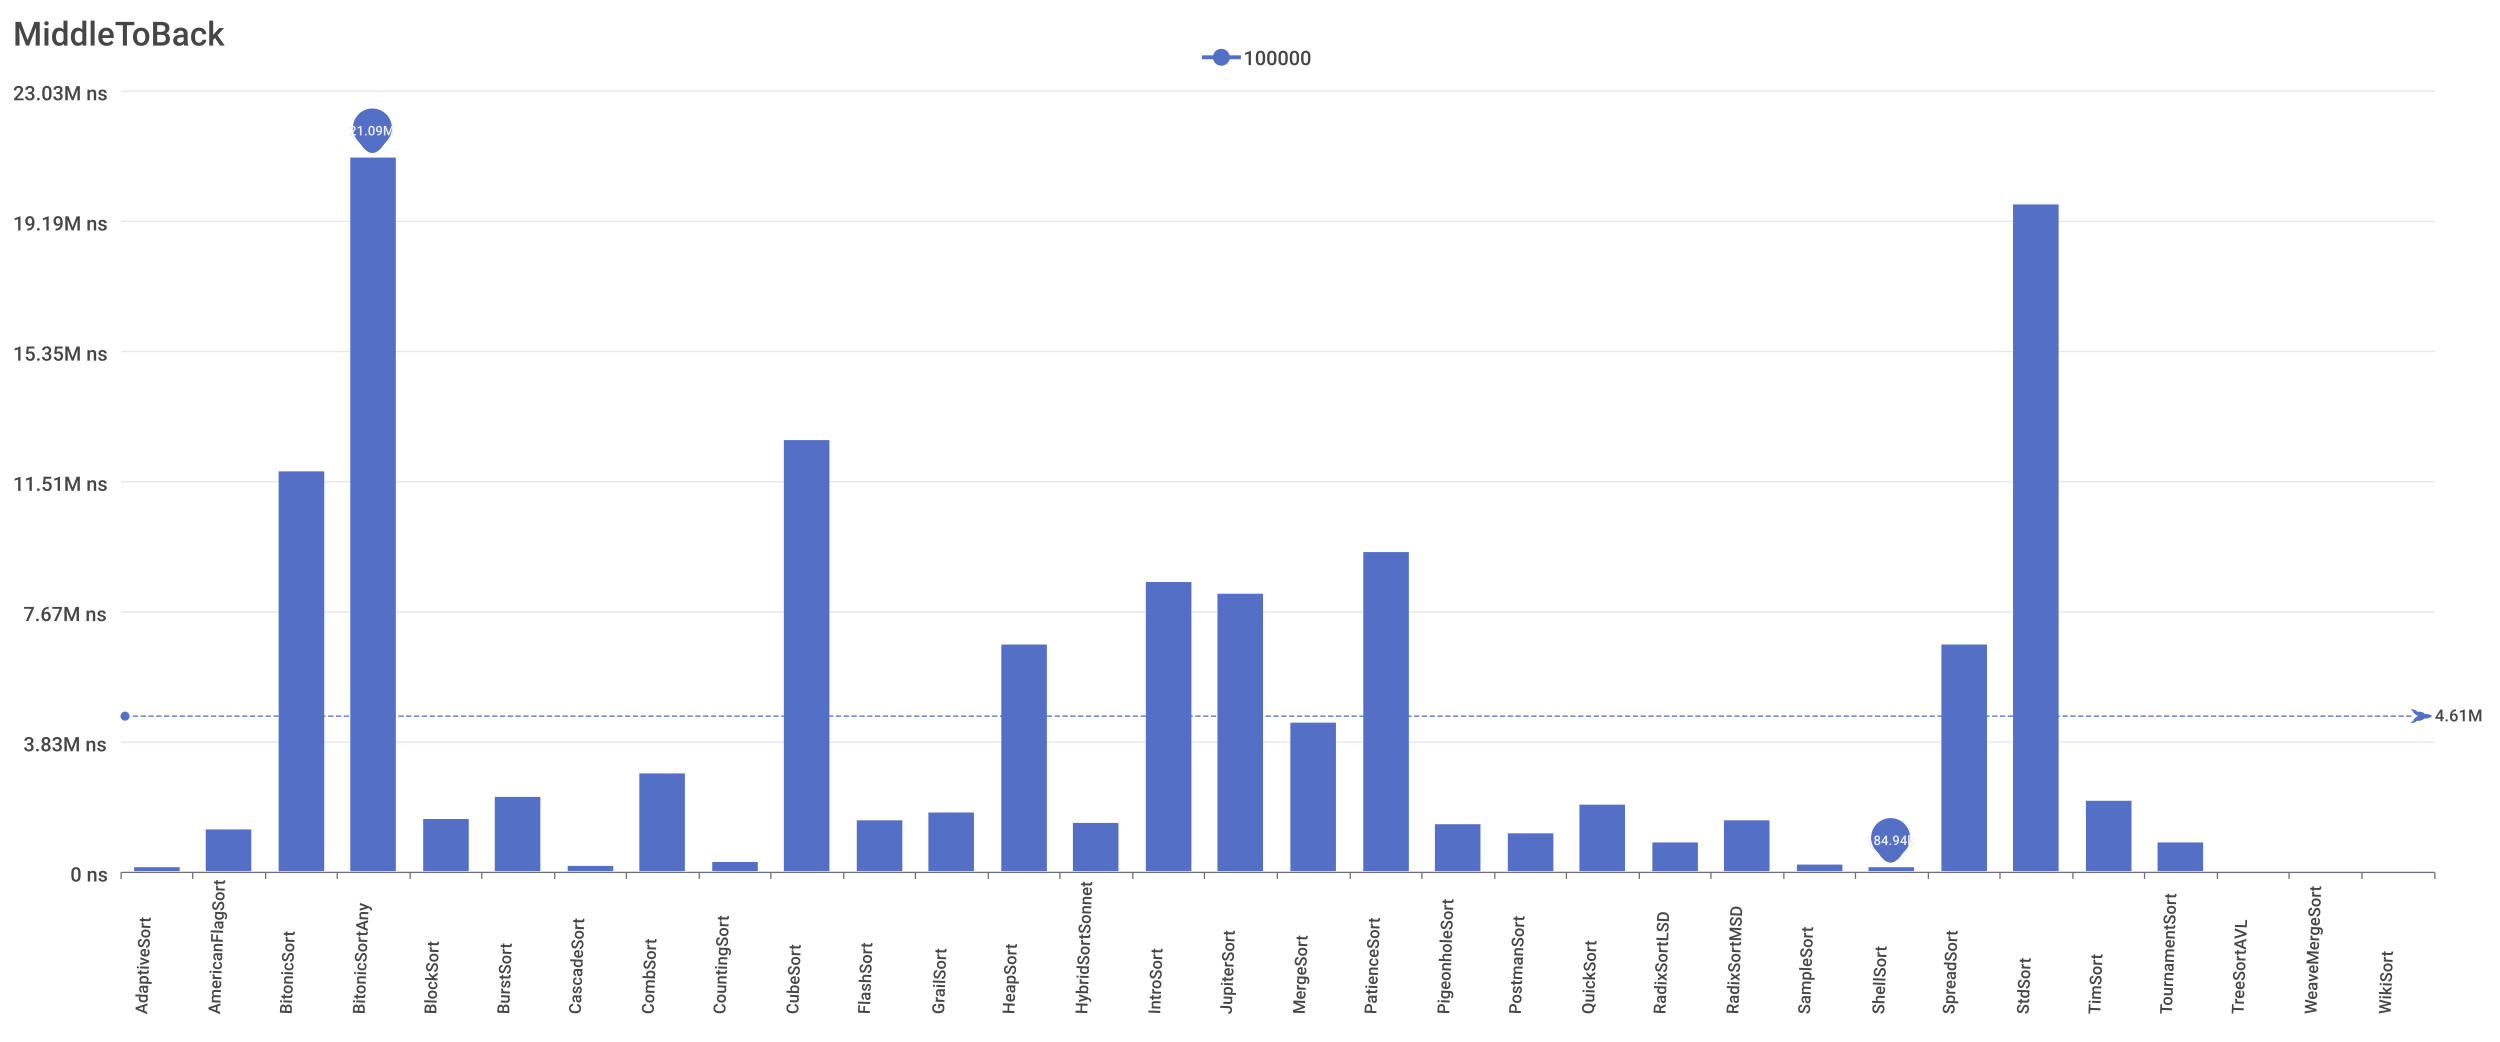
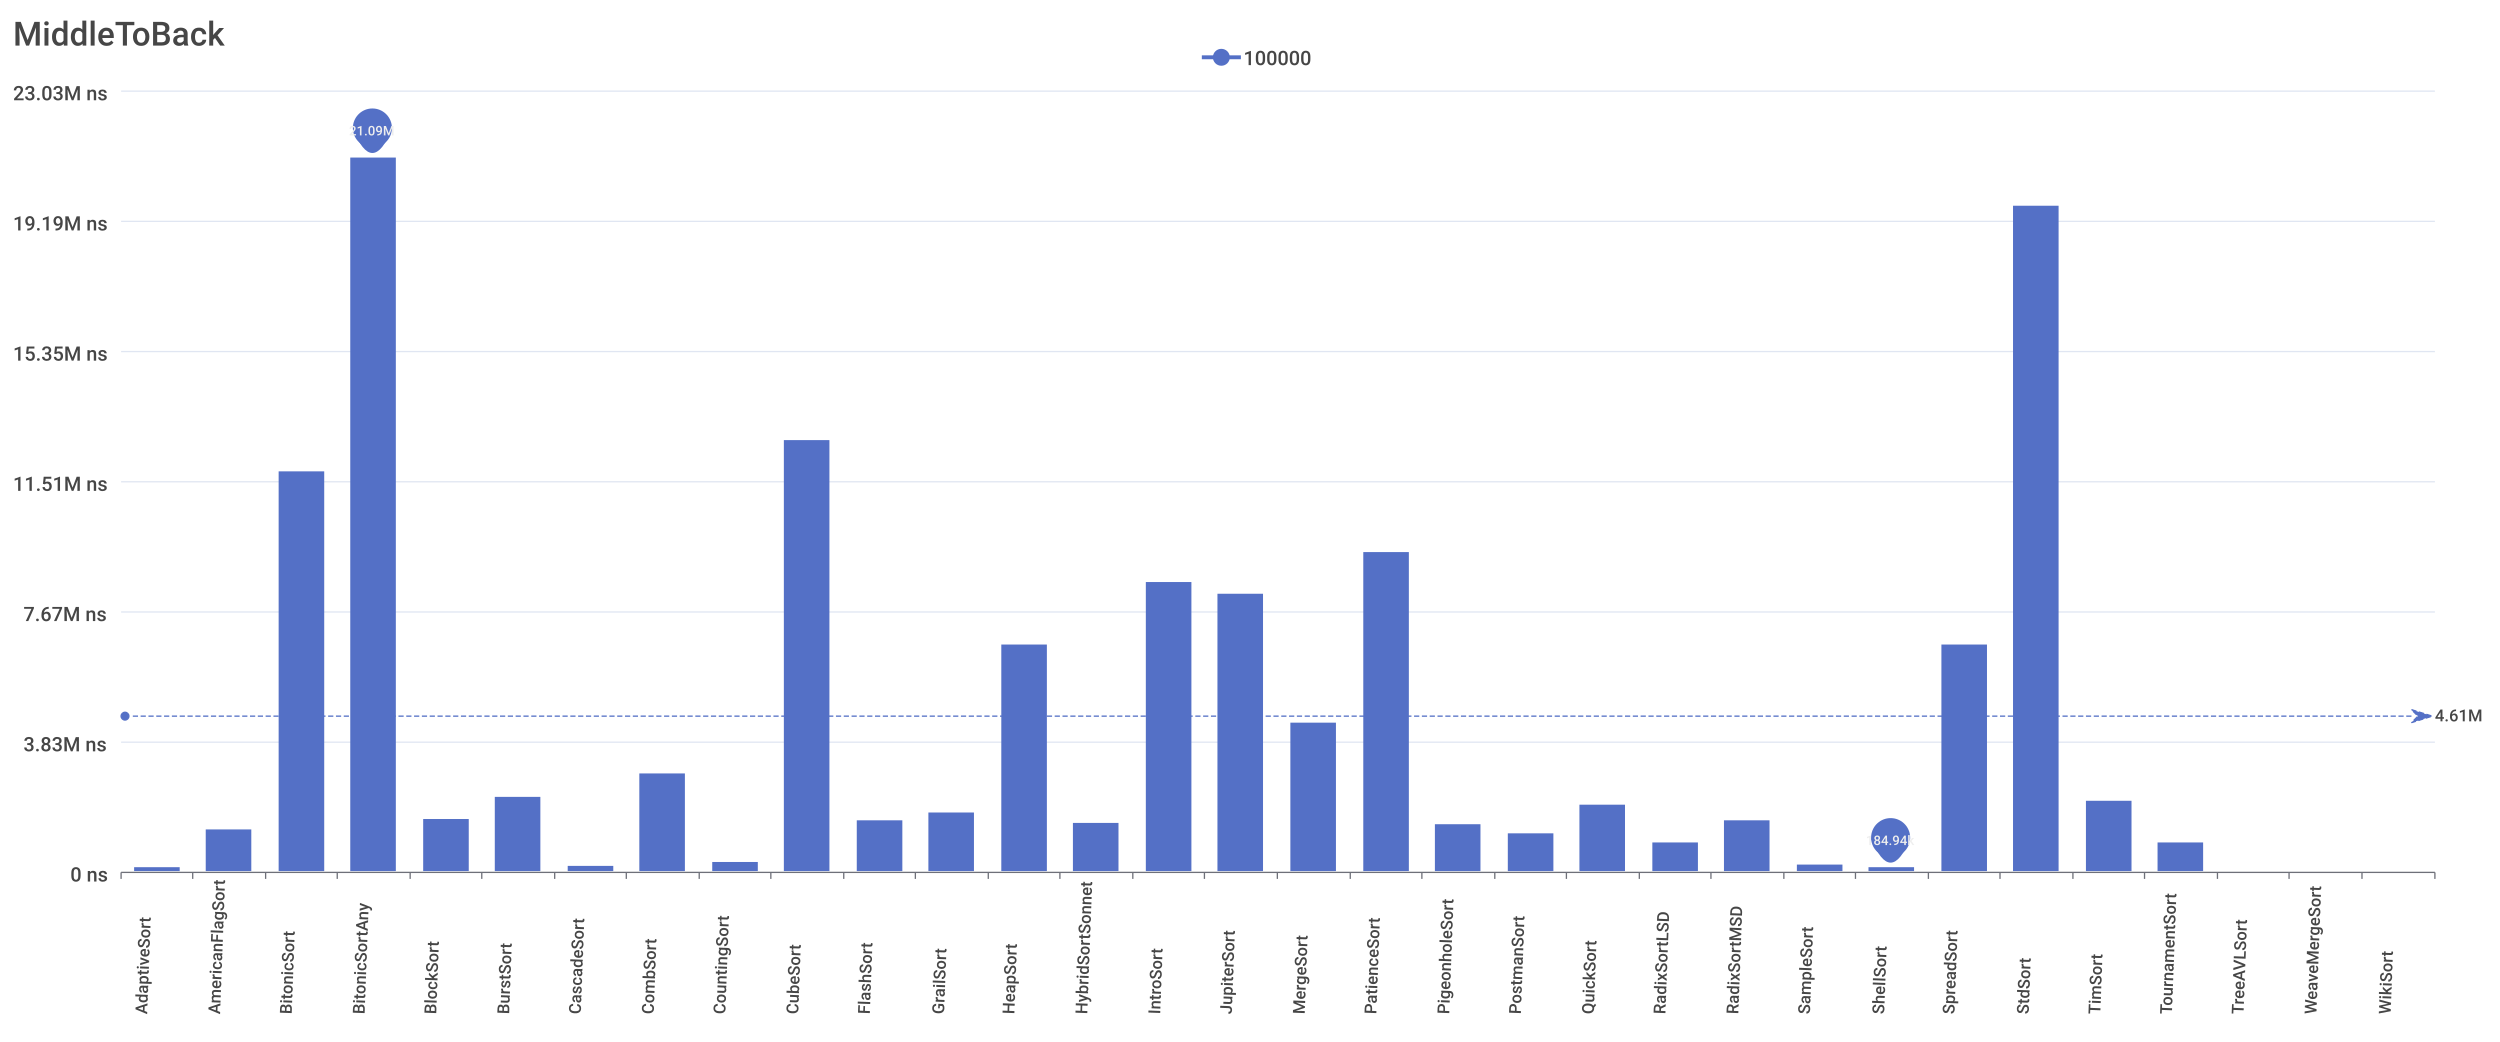
<svg xmlns="http://www.w3.org/2000/svg" width="1920" height="800">\n<path d="M 0 0 L 1920 0 L 1920 800 L 0 800 L 0 0" style="stroke-width:0;stroke:none;fill:rgba(255,255,255,1.0)" />
  <path d="M 923 44 L 953 44" style="stroke-width:3;stroke:rgba(84,112,198,1.0);fill:rgba(84,112,198,1.0)" />
  <circle cx="938" cy="44" r="5" style="stroke-width:3;stroke:rgba(84,112,198,1.0);fill:rgba(84,112,198,1.0)" />
  <path d="" style="stroke-width:3;stroke:rgba(84,112,198,1.0);fill:rgba(84,112,198,1.0)" />
  <text x="955" y="50" style="stroke-width:0;stroke:none;fill:rgba(70,70,70,1.0);font-size:15.3px;font-family:'Roboto Medium',sans-serif">100000</text>
  <text x="10" y="35" style="stroke-width:0;stroke:none;fill:rgba(70,70,70,1.0);font-size:25.6px;font-family:'Roboto Medium',sans-serif">MiddleToBack</text>
  <text x="10" y="77" style="stroke-width:0;stroke:none;fill:rgba(70,70,70,1.0);font-size:15.3px;font-family:'Roboto Medium',sans-serif">23.03M ns</text>
  <text x="10" y="177" style="stroke-width:0;stroke:none;fill:rgba(70,70,70,1.0);font-size:15.3px;font-family:'Roboto Medium',sans-serif">19.19M ns</text>
  <text x="10" y="277" style="stroke-width:0;stroke:none;fill:rgba(70,70,70,1.0);font-size:15.3px;font-family:'Roboto Medium',sans-serif">15.35M ns</text>
  <text x="10" y="377" style="stroke-width:0;stroke:none;fill:rgba(70,70,70,1.0);font-size:15.3px;font-family:'Roboto Medium',sans-serif">11.51M ns</text>
  <text x="18" y="477" style="stroke-width:0;stroke:none;fill:rgba(70,70,70,1.0);font-size:15.3px;font-family:'Roboto Medium',sans-serif">7.67M ns</text>
  <text x="18" y="577" style="stroke-width:0;stroke:none;fill:rgba(70,70,70,1.0);font-size:15.3px;font-family:'Roboto Medium',sans-serif">3.83M ns</text>
  <text x="54" y="677" style="stroke-width:0;stroke:none;fill:rgba(70,70,70,1.0);font-size:15.3px;font-family:'Roboto Medium',sans-serif">0 ns</text>
  <path d="M 93 70 L 1870 70" style="stroke-width:1;stroke:rgba(224,230,242,1.0);fill:none" />
  <path d="M 93 170 L 1870 170" style="stroke-width:1;stroke:rgba(224,230,242,1.0);fill:none" />
  <path d="M 93 270 L 1870 270" style="stroke-width:1;stroke:rgba(224,230,242,1.0);fill:none" />
  <path d="M 93 370 L 1870 370" style="stroke-width:1;stroke:rgba(224,230,242,1.0);fill:none" />
  <path d="M 93 470 L 1870 470" style="stroke-width:1;stroke:rgba(224,230,242,1.0);fill:none" />
  <path d="M 93 570 L 1870 570" style="stroke-width:1;stroke:rgba(224,230,242,1.0);fill:none" />
  <path d="M 93 675 L 93 670" style="stroke-width:1;stroke:rgba(110,112,121,1.0);fill:none" />
  <path d="M 148 675 L 148 670" style="stroke-width:1;stroke:rgba(110,112,121,1.0);fill:none" />
  <path d="M 204 675 L 204 670" style="stroke-width:1;stroke:rgba(110,112,121,1.0);fill:none" />
  <path d="M 259 675 L 259 670" style="stroke-width:1;stroke:rgba(110,112,121,1.0);fill:none" />
  <path d="M 315 675 L 315 670" style="stroke-width:1;stroke:rgba(110,112,121,1.0);fill:none" />
  <path d="M 370 675 L 370 670" style="stroke-width:1;stroke:rgba(110,112,121,1.0);fill:none" />
  <path d="M 426 675 L 426 670" style="stroke-width:1;stroke:rgba(110,112,121,1.0);fill:none" />
  <path d="M 481 675 L 481 670" style="stroke-width:1;stroke:rgba(110,112,121,1.0);fill:none" />
  <path d="M 537 675 L 537 670" style="stroke-width:1;stroke:rgba(110,112,121,1.0);fill:none" />
  <path d="M 592 675 L 592 670" style="stroke-width:1;stroke:rgba(110,112,121,1.0);fill:none" />
  <path d="M 648 675 L 648 670" style="stroke-width:1;stroke:rgba(110,112,121,1.0);fill:none" />
  <path d="M 703 675 L 703 670" style="stroke-width:1;stroke:rgba(110,112,121,1.0);fill:none" />
  <path d="M 759 675 L 759 670" style="stroke-width:1;stroke:rgba(110,112,121,1.0);fill:none" />
  <path d="M 814 675 L 814 670" style="stroke-width:1;stroke:rgba(110,112,121,1.0);fill:none" />
  <path d="M 870 675 L 870 670" style="stroke-width:1;stroke:rgba(110,112,121,1.0);fill:none" />
  <path d="M 925 675 L 925 670" style="stroke-width:1;stroke:rgba(110,112,121,1.0);fill:none" />
  <path d="M 981 675 L 981 670" style="stroke-width:1;stroke:rgba(110,112,121,1.0);fill:none" />
  <path d="M 1037 675 L 1037 670" style="stroke-width:1;stroke:rgba(110,112,121,1.0);fill:none" />
  <path d="M 1092 675 L 1092 670" style="stroke-width:1;stroke:rgba(110,112,121,1.0);fill:none" />
  <path d="M 1148 675 L 1148 670" style="stroke-width:1;stroke:rgba(110,112,121,1.0);fill:none" />
  <path d="M 1203 675 L 1203 670" style="stroke-width:1;stroke:rgba(110,112,121,1.0);fill:none" />
  <path d="M 1259 675 L 1259 670" style="stroke-width:1;stroke:rgba(110,112,121,1.0);fill:none" />
  <path d="M 1314 675 L 1314 670" style="stroke-width:1;stroke:rgba(110,112,121,1.0);fill:none" />
  <path d="M 1370 675 L 1370 670" style="stroke-width:1;stroke:rgba(110,112,121,1.0);fill:none" />
  <path d="M 1425 675 L 1425 670" style="stroke-width:1;stroke:rgba(110,112,121,1.0);fill:none" />
  <path d="M 1481 675 L 1481 670" style="stroke-width:1;stroke:rgba(110,112,121,1.0);fill:none" />
  <path d="M 1536 675 L 1536 670" style="stroke-width:1;stroke:rgba(110,112,121,1.0);fill:none" />
  <path d="M 1592 675 L 1592 670" style="stroke-width:1;stroke:rgba(110,112,121,1.0);fill:none" />
  <path d="M 1647 675 L 1647 670" style="stroke-width:1;stroke:rgba(110,112,121,1.0);fill:none" />
  <path d="M 1703 675 L 1703 670" style="stroke-width:1;stroke:rgba(110,112,121,1.0);fill:none" />
  <path d="M 1758 675 L 1758 670" style="stroke-width:1;stroke:rgba(110,112,121,1.0);fill:none" />
  <path d="M 1814 675 L 1814 670" style="stroke-width:1;stroke:rgba(110,112,121,1.0);fill:none" />
  <path d="M 1870 675 L 1870 670" style="stroke-width:1;stroke:rgba(110,112,121,1.0);fill:none" />
  <path d="M 93 670 L 1870 670" style="stroke-width:1;stroke:rgba(110,112,121,1.0);fill:none" />
  <text x="113" y="779" style="stroke-width:0;stroke:none;fill:rgba(70,70,70,1.0);font-size:12.8px;font-family:'Roboto Medium',sans-serif" transform="rotate(272.15,113,779)">AdaptiveSort</text>
  <text x="169" y="779" style="stroke-width:0;stroke:none;fill:rgba(70,70,70,1.0);font-size:12.8px;font-family:'Roboto Medium',sans-serif" transform="rotate(272.15,169,779)">AmericanFlagSort</text>
  <text x="224" y="779" style="stroke-width:0;stroke:none;fill:rgba(70,70,70,1.0);font-size:12.8px;font-family:'Roboto Medium',sans-serif" transform="rotate(272.15,224,779)">BitonicSort</text>
  <text x="280" y="779" style="stroke-width:0;stroke:none;fill:rgba(70,70,70,1.0);font-size:12.8px;font-family:'Roboto Medium',sans-serif" transform="rotate(272.15,280,779)">BitonicSortAny</text>
  <text x="335" y="779" style="stroke-width:0;stroke:none;fill:rgba(70,70,70,1.0);font-size:12.8px;font-family:'Roboto Medium',sans-serif" transform="rotate(272.15,335,779)">BlockSort</text>
  <text x="391" y="779" style="stroke-width:0;stroke:none;fill:rgba(70,70,70,1.0);font-size:12.8px;font-family:'Roboto Medium',sans-serif" transform="rotate(272.15,391,779)">BurstSort</text>
  <text x="446" y="779" style="stroke-width:0;stroke:none;fill:rgba(70,70,70,1.0);font-size:12.8px;font-family:'Roboto Medium',sans-serif" transform="rotate(272.15,446,779)">CascadeSort</text>
  <text x="502" y="779" style="stroke-width:0;stroke:none;fill:rgba(70,70,70,1.0);font-size:12.8px;font-family:'Roboto Medium',sans-serif" transform="rotate(272.15,502,779)">CombSort</text>
  <text x="557" y="779" style="stroke-width:0;stroke:none;fill:rgba(70,70,70,1.0);font-size:12.8px;font-family:'Roboto Medium',sans-serif" transform="rotate(272.15,557,779)">CountingSort</text>
  <text x="613" y="779" style="stroke-width:0;stroke:none;fill:rgba(70,70,70,1.0);font-size:12.8px;font-family:'Roboto Medium',sans-serif" transform="rotate(272.15,613,779)">CubeSort</text>
  <text x="668" y="779" style="stroke-width:0;stroke:none;fill:rgba(70,70,70,1.0);font-size:12.8px;font-family:'Roboto Medium',sans-serif" transform="rotate(272.15,668,779)">FlashSort</text>
  <text x="725" y="779" style="stroke-width:0;stroke:none;fill:rgba(70,70,70,1.0);font-size:12.8px;font-family:'Roboto Medium',sans-serif" transform="rotate(272.15,725,779)">GrailSort</text>
  <text x="779" y="779" style="stroke-width:0;stroke:none;fill:rgba(70,70,70,1.0);font-size:12.8px;font-family:'Roboto Medium',sans-serif" transform="rotate(272.15,779,779)">HeapSort</text>
  <text x="835" y="779" style="stroke-width:0;stroke:none;fill:rgba(70,70,70,1.0);font-size:12.8px;font-family:'Roboto Medium',sans-serif" transform="rotate(272.15,835,779)">HybridSortSonnet</text>
  <text x="891" y="779" style="stroke-width:0;stroke:none;fill:rgba(70,70,70,1.0);font-size:12.8px;font-family:'Roboto Medium',sans-serif" transform="rotate(272.15,891,779)">IntroSort</text>
  <text x="946" y="779" style="stroke-width:0;stroke:none;fill:rgba(70,70,70,1.0);font-size:12.8px;font-family:'Roboto Medium',sans-serif" transform="rotate(272.15,946,779)">JupiterSort</text>
  <text x="1002" y="779" style="stroke-width:0;stroke:none;fill:rgba(70,70,70,1.0);font-size:12.8px;font-family:'Roboto Medium',sans-serif" transform="rotate(272.15,1002,779)">MergeSort</text>
  <text x="1057" y="779" style="stroke-width:0;stroke:none;fill:rgba(70,70,70,1.0);font-size:12.8px;font-family:'Roboto Medium',sans-serif" transform="rotate(272.15,1057,779)">PatienceSort</text>
  <text x="1113" y="779" style="stroke-width:0;stroke:none;fill:rgba(70,70,70,1.0);font-size:12.8px;font-family:'Roboto Medium',sans-serif" transform="rotate(272.15,1113,779)">PigeonholeSort</text>
  <text x="1168" y="779" style="stroke-width:0;stroke:none;fill:rgba(70,70,70,1.0);font-size:12.8px;font-family:'Roboto Medium',sans-serif" transform="rotate(272.15,1168,779)">PostmanSort</text>
  <text x="1224" y="779" style="stroke-width:0;stroke:none;fill:rgba(70,70,70,1.0);font-size:12.8px;font-family:'Roboto Medium',sans-serif" transform="rotate(272.15,1224,779)">QuickSort</text>
  <text x="1279" y="779" style="stroke-width:0;stroke:none;fill:rgba(70,70,70,1.0);font-size:12.8px;font-family:'Roboto Medium',sans-serif" transform="rotate(272.15,1279,779)">RadixSortLSD</text>
  <text x="1335" y="779" style="stroke-width:0;stroke:none;fill:rgba(70,70,70,1.0);font-size:12.8px;font-family:'Roboto Medium',sans-serif" transform="rotate(272.15,1335,779)">RadixSortMSD</text>
  <text x="1390" y="779" style="stroke-width:0;stroke:none;fill:rgba(70,70,70,1.0);font-size:12.8px;font-family:'Roboto Medium',sans-serif" transform="rotate(272.15,1390,779)">SampleSort</text>
  <text x="1447" y="779" style="stroke-width:0;stroke:none;fill:rgba(70,70,70,1.0);font-size:12.8px;font-family:'Roboto Medium',sans-serif" transform="rotate(272.15,1447,779)">ShellSort</text>
  <text x="1501" y="779" style="stroke-width:0;stroke:none;fill:rgba(70,70,70,1.0);font-size:12.8px;font-family:'Roboto Medium',sans-serif" transform="rotate(272.15,1501,779)">SpreadSort</text>
  <text x="1558" y="779" style="stroke-width:0;stroke:none;fill:rgba(70,70,70,1.0);font-size:12.8px;font-family:'Roboto Medium',sans-serif" transform="rotate(272.15,1558,779)">StdSort</text>
  <text x="1613" y="779" style="stroke-width:0;stroke:none;fill:rgba(70,70,70,1.0);font-size:12.8px;font-family:'Roboto Medium',sans-serif" transform="rotate(272.15,1613,779)">TimSort</text>
  <text x="1668" y="779" style="stroke-width:0;stroke:none;fill:rgba(70,70,70,1.0);font-size:12.8px;font-family:'Roboto Medium',sans-serif" transform="rotate(272.15,1668,779)">TournamentSort</text>
-   <text x="1723" y="779" style="stroke-width:0;stroke:none;fill:rgba(70,70,70,1.0);font-size:12.8px;font-family:'Roboto Medium',sans-serif" transform="rotate(272.15,1723,779)">TreeSortAVL</text>
+   <text x="1723" y="779" style="stroke-width:0;stroke:none;fill:rgba(70,70,70,1.0);font-size:12.8px;font-family:'Roboto Medium',sans-serif" transform="rotate(272.15,1723,779)">TreeAVLSort</text>
  <text x="1779" y="779" style="stroke-width:0;stroke:none;fill:rgba(70,70,70,1.0);font-size:12.8px;font-family:'Roboto Medium',sans-serif" transform="rotate(272.15,1779,779)">WeaveMergeSort</text>
  <text x="1836" y="779" style="stroke-width:0;stroke:none;fill:rgba(70,70,70,1.0);font-size:12.8px;font-family:'Roboto Medium',sans-serif" transform="rotate(272.15,1836,779)">WikiSort</text>
  <path d="M 103 666 L 138 666 L 138 669 L 103 669 L 103 666" style="stroke-width:0;stroke:none;fill:rgba(84,112,198,1.0)" />
  <path d="M 158 637 L 193 637 L 193 669 L 158 669 L 158 637" style="stroke-width:0;stroke:none;fill:rgba(84,112,198,1.0)" />
  <path d="M 214 362 L 249 362 L 249 669 L 214 669 L 214 362" style="stroke-width:0;stroke:none;fill:rgba(84,112,198,1.0)" />
  <path d="M 269 121 L 304 121 L 304 669 L 269 669 L 269 121" style="stroke-width:0;stroke:none;fill:rgba(84,112,198,1.0)" />
  <path d="M 325 629 L 360 629 L 360 669 L 325 669 L 325 629" style="stroke-width:0;stroke:none;fill:rgba(84,112,198,1.0)" />
  <path d="M 380 612 L 415 612 L 415 669 L 380 669 L 380 612" style="stroke-width:0;stroke:none;fill:rgba(84,112,198,1.0)" />
  <path d="M 436 665 L 471 665 L 471 669 L 436 669 L 436 665" style="stroke-width:0;stroke:none;fill:rgba(84,112,198,1.0)" />
  <path d="M 491 594 L 526 594 L 526 669 L 491 669 L 491 594" style="stroke-width:0;stroke:none;fill:rgba(84,112,198,1.0)" />
  <path d="M 547 662 L 582 662 L 582 669 L 547 669 L 547 662" style="stroke-width:0;stroke:none;fill:rgba(84,112,198,1.0)" />
  <path d="M 602 338 L 637 338 L 637 669 L 602 669 L 602 338" style="stroke-width:0;stroke:none;fill:rgba(84,112,198,1.0)" />
  <path d="M 658 630 L 693 630 L 693 669 L 658 669 L 658 630" style="stroke-width:0;stroke:none;fill:rgba(84,112,198,1.0)" />
  <path d="M 713 624 L 748 624 L 748 669 L 713 669 L 713 624" style="stroke-width:0;stroke:none;fill:rgba(84,112,198,1.0)" />
  <path d="M 769 495 L 804 495 L 804 669 L 769 669 L 769 495" style="stroke-width:0;stroke:none;fill:rgba(84,112,198,1.0)" />
  <path d="M 824 632 L 859 632 L 859 669 L 824 669 L 824 632" style="stroke-width:0;stroke:none;fill:rgba(84,112,198,1.0)" />
  <path d="M 880 447 L 915 447 L 915 669 L 880 669 L 880 447" style="stroke-width:0;stroke:none;fill:rgba(84,112,198,1.0)" />
  <path d="M 935 456 L 970 456 L 970 669 L 935 669 L 935 456" style="stroke-width:0;stroke:none;fill:rgba(84,112,198,1.0)" />
  <path d="M 991 555 L 1026 555 L 1026 669 L 991 669 L 991 555" style="stroke-width:0;stroke:none;fill:rgba(84,112,198,1.0)" />
  <path d="M 1047 424 L 1082 424 L 1082 669 L 1047 669 L 1047 424" style="stroke-width:0;stroke:none;fill:rgba(84,112,198,1.0)" />
  <path d="M 1102 633 L 1137 633 L 1137 669 L 1102 669 L 1102 633" style="stroke-width:0;stroke:none;fill:rgba(84,112,198,1.0)" />
  <path d="M 1158 640 L 1193 640 L 1193 669 L 1158 669 L 1158 640" style="stroke-width:0;stroke:none;fill:rgba(84,112,198,1.0)" />
  <path d="M 1213 618 L 1248 618 L 1248 669 L 1213 669 L 1213 618" style="stroke-width:0;stroke:none;fill:rgba(84,112,198,1.0)" />
  <path d="M 1269 647 L 1304 647 L 1304 669 L 1269 669 L 1269 647" style="stroke-width:0;stroke:none;fill:rgba(84,112,198,1.0)" />
  <path d="M 1324 630 L 1359 630 L 1359 669 L 1324 669 L 1324 630" style="stroke-width:0;stroke:none;fill:rgba(84,112,198,1.0)" />
  <path d="M 1380 664 L 1415 664 L 1415 669 L 1380 669 L 1380 664" style="stroke-width:0;stroke:none;fill:rgba(84,112,198,1.0)" />
  <path d="M 1435 666 L 1470 666 L 1470 669 L 1435 669 L 1435 666" style="stroke-width:0;stroke:none;fill:rgba(84,112,198,1.0)" />
  <path d="M 1491 495 L 1526 495 L 1526 669 L 1491 669 L 1491 495" style="stroke-width:0;stroke:none;fill:rgba(84,112,198,1.0)" />
-   <path d="M 1546 157 L 1581 157 L 1581 669 L 1546 669 L 1546 157" style="stroke-width:0;stroke:none;fill:rgba(84,112,198,1.0)" />
+   <path d="M 1546 158 L 1581 158 L 1581 669 L 1546 669 L 1546 158" style="stroke-width:0;stroke:none;fill:rgba(84,112,198,1.0)" />
  <path d="M 1602 615 L 1637 615 L 1637 669 L 1602 669 L 1602 615" style="stroke-width:0;stroke:none;fill:rgba(84,112,198,1.0)" />
  <path d="M 1657 647 L 1692 647 L 1692 669 L 1657 669 L 1657 647" style="stroke-width:0;stroke:none;fill:rgba(84,112,198,1.0)" />
  <path d="M 283 113 A 15 15 330.00 1 1 289 113 L 286 99 Z" style="stroke-width:0;stroke:none;fill:rgba(84,112,198,1.0)" />
  <path d="M 271 99 Q286,136 301,99 Z" style="stroke-width:0;stroke:none;fill:rgba(84,112,198,1.0)" />
  <text x="268" y="104" style="stroke-width:0;stroke:none;fill:rgba(238,238,238,1.0);font-size:10.2px;font-family:'Roboto Medium',sans-serif">21.09M</text>
  <path d="M 1449 658 A 15 15 330.00 1 1 1455 658 L 1452 644 Z" style="stroke-width:0;stroke:none;fill:rgba(84,112,198,1.0)" />
  <path d="M 1437 644 Q1452,681 1467,644 Z" style="stroke-width:0;stroke:none;fill:rgba(84,112,198,1.0)" />
  <text x="1433" y="649" style="stroke-width:0;stroke:none;fill:rgba(238,238,238,1.0);font-size:10.2px;font-family:'Roboto Medium',sans-serif">184.94k</text>
  <circle cx="96" cy="550" r="3" style="stroke-width:1;stroke:rgba(84,112,198,1.0);fill:rgba(84,112,198,1.0)" />
  <path stroke-dasharray="4.0, 2.0" d="" style="stroke-width:1;stroke:rgba(84,112,198,1.0);fill:rgba(84,112,198,1.0)" />
  <path stroke-dasharray="4.0, 2.0" d="M 102 550 L 1852 550" style="stroke-width:1;stroke:rgba(84,112,198,1.0);fill:rgba(84,112,198,1.0)" />
  <path stroke-dasharray="4.0, 2.0" d="M 1852 545 L 1868 550 L 1852 555 L 1857 550 L 1852 545" style="stroke-width:1;stroke:rgba(84,112,198,1.0);fill:rgba(84,112,198,1.0)" />
  <text x="1870" y="554" style="stroke-width:0;stroke:none;fill:rgba(70,70,70,1.0);font-size:12.8px;font-family:'Roboto Medium',sans-serif">4.61M</text>
</svg>
